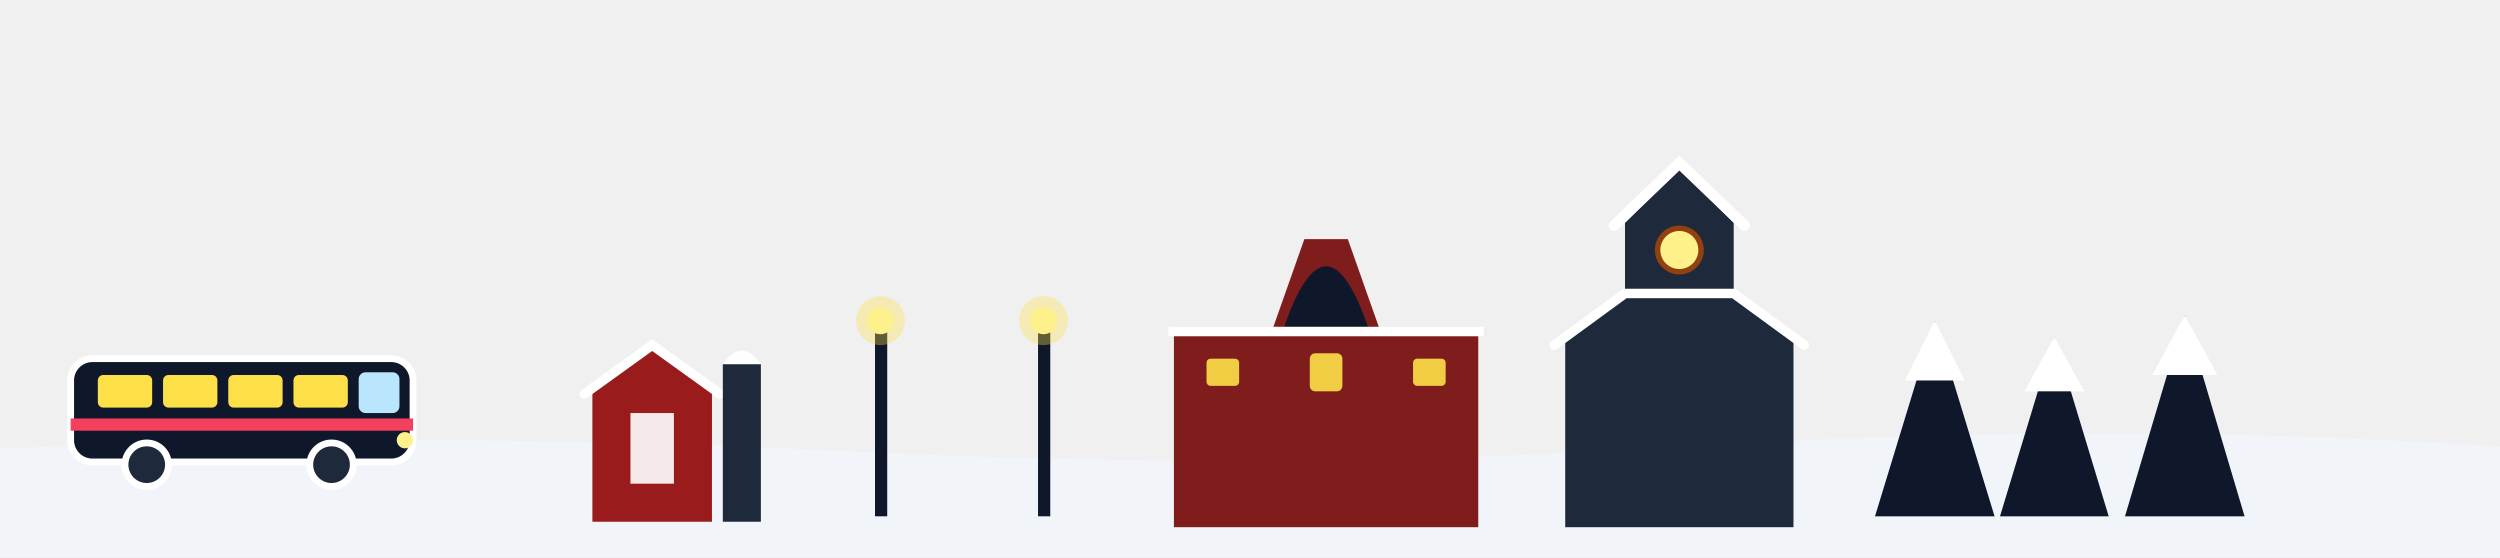
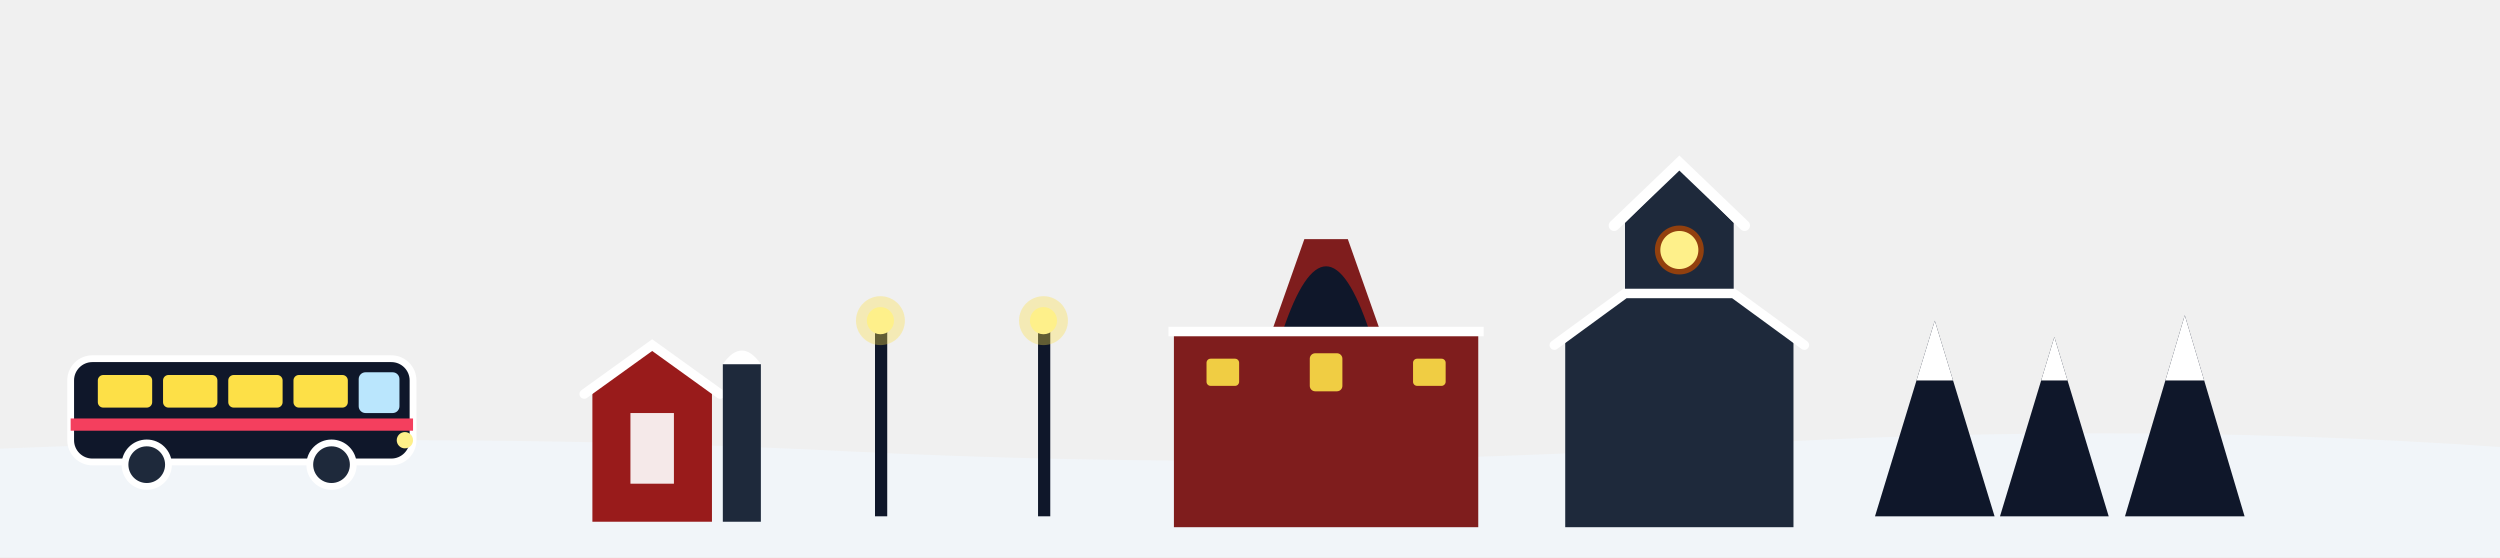
<svg xmlns="http://www.w3.org/2000/svg" viewBox="0 0 920 205" class="scene-svg" preserveAspectRatio="xMidYMax slice">
+   <defs>
+     <clipPath id="g4-pines-clip">
+       <polygon points="712,118 690,190 734,190" />
+       <polygon points="756,124 736,190 776,190" />
+       <polygon points="804,116 782,190 826,190" />
+     </clipPath>
+   </defs>
  <path d="M -20,205 L -20,166 Q 150,158 310,166 T 630,164 T 940,166 L 940,205 Z" fill="#f1f5f9" />
-   <g transform="translate(26, 132)">
+   <g id="jr-train" transform="translate(26, 132)">
    <rect x="0" y="0" width="126" height="38" rx="8" fill="#0f172a" stroke="#ffffff" stroke-width="2.5" />
    <rect x="0" y="22" width="126" height="4.5" fill="#f43f5e" />
    <rect x="10" y="6" width="20" height="12" rx="2" fill="#fde047" />
    <rect x="34" y="6" width="20" height="12" rx="2" fill="#fde047" />
    <rect x="58" y="6" width="20" height="12" rx="2" fill="#fde047" />
    <rect x="82" y="6" width="20" height="12" rx="2" fill="#fde047" />
    <rect x="106" y="5" width="15" height="15" rx="2.5" fill="#bae6fd" />
    <circle cx="123" cy="30" r="3" fill="#fef08a" />
    <circle cx="28" cy="39" r="8" fill="#1e293b" stroke="#ffffff" stroke-width="2.5" />
    <circle cx="96" cy="39" r="8" fill="#1e293b" stroke="#ffffff" stroke-width="2.5" />
  </g>
-   <g transform="translate(218, 124)">
+   <g id="nikka-distillery" transform="translate(218, 124)">
    <path d="M 0,68 L 0,20 L 22,4 L 44,20 L 44,68 Z" fill="#991b1b" />
    <polyline points="-3,21 22,3 47,21" fill="none" stroke="#ffffff" stroke-width="3.5" stroke-linecap="round" />
    <rect x="14" y="28" width="16" height="26" fill="#ffffff" opacity="0.9" />
    <rect x="48" y="10" width="14" height="58" fill="#1e293b" />
    <path d="M 48,10 Q 55,0 62,10 Z" fill="#ffffff" />
  </g>
-   <g>
+   <g id="otaru-gas-lamps">
    <rect x="322" y="122" width="4.5" height="68" fill="#0f172a" />
    <circle cx="324" cy="118" r="9" fill="#fde047" opacity="0.35" />
    <circle cx="324" cy="118" r="5" fill="#fef08a" />
    <rect x="382" y="122" width="4.5" height="68" fill="#0f172a" />
    <circle cx="384" cy="118" r="9" fill="#fde047" opacity="0.35" />
    <circle cx="384" cy="118" r="5" fill="#fef08a" />
  </g>
-   <path d="M 432,194 L 432,122 L 468,122 L 480,88 L 496,88 L 508,122 L 544,122 L 544,194 Z" fill="#7f1d1d" />
-   <path d="M 472,122 Q 488,74 504,122 Z" fill="#0f172a" />
-   <polyline points="430,122 546,122" fill="none" stroke="#ffffff" stroke-width="3.5" />
-   <g fill="#fde047" opacity="0.9">
-     <rect x="444" y="132" width="12" height="10" rx="1.5" />
-     <rect x="482" y="130" width="12" height="14" rx="2" />
-     <rect x="520" y="132" width="12" height="10" rx="1.5" />
+   <g id="akarenga-office">
+     <path d="M 432,194 L 432,122 L 468,122 L 480,88 L 496,88 L 508,122 L 544,122 L 544,194 Z" fill="#7f1d1d" />
+     <path d="M 472,122 Q 488,74 504,122 Z" fill="#0f172a" />
+     <polyline points="430,122 546,122" fill="none" stroke="#ffffff" stroke-width="3.5" />
+     <g fill="#fde047" opacity="0.9">
+       <rect x="444" y="132" width="12" height="10" rx="1.5" />
+       <rect x="482" y="130" width="12" height="14" rx="2" />
+       <rect x="520" y="132" width="12" height="10" rx="1.5" />
+     </g>
  </g>
-   <path d="M 576,194 L 576,126 L 598,108 L 598,82 L 618,62 L 638,82 L 638,108 L 660,126 L 660,194 Z" fill="#1e293b" />
-   <polyline points="594,83 618,60 642,83" fill="none" stroke="#ffffff" stroke-width="4" stroke-linecap="round" />
-   <polyline points="572,127 598,108 638,108 664,127" fill="none" stroke="#ffffff" stroke-width="3.5" stroke-linecap="round" />
-   <circle cx="618" cy="92" r="8" fill="#fef08a" stroke="#92400e" stroke-width="2" />
-   <polygon points="712,118 690,190 734,190" fill="#0f172a" />
-   <polygon points="712,118 701,140 723,140" fill="#ffffff" />
-   <polygon points="756,124 736,190 776,190" fill="#0f172a" />
-   <polygon points="756,124 745,144 767,144" fill="#ffffff" />
-   <polygon points="804,116 782,190 826,190" fill="#0f172a" />
-   <polygon points="804,116 792,138 816,138" fill="#ffffff" />
+   <g id="sapporo-clock-tower">
+     <path d="M 576,194 L 576,126 L 598,108 L 598,82 L 618,62 L 638,82 L 638,108 L 660,126 L 660,194 Z" fill="#1e293b" />
+     <polyline points="594,83 618,60 642,83" fill="none" stroke="#ffffff" stroke-width="4" stroke-linecap="round" />
+     <polyline points="572,127 598,108 638,108 664,127" fill="none" stroke="#ffffff" stroke-width="3.5" stroke-linecap="round" />
+     <circle cx="618" cy="92" r="8" fill="#fef08a" stroke="#92400e" stroke-width="2" />
+   </g>
+   <g id="airport-snow-pines">
+     <polygon points="712,118 690,190 734,190" fill="#0f172a" />
+     <polygon points="756,124 736,190 776,190" fill="#0f172a" />
+     <polygon points="804,116 782,190 826,190" fill="#0f172a" />
+     <rect x="685" y="114" width="145" height="26" fill="#ffffff" clip-path="url(#g4-pines-clip)" />
+   </g>
</svg>
